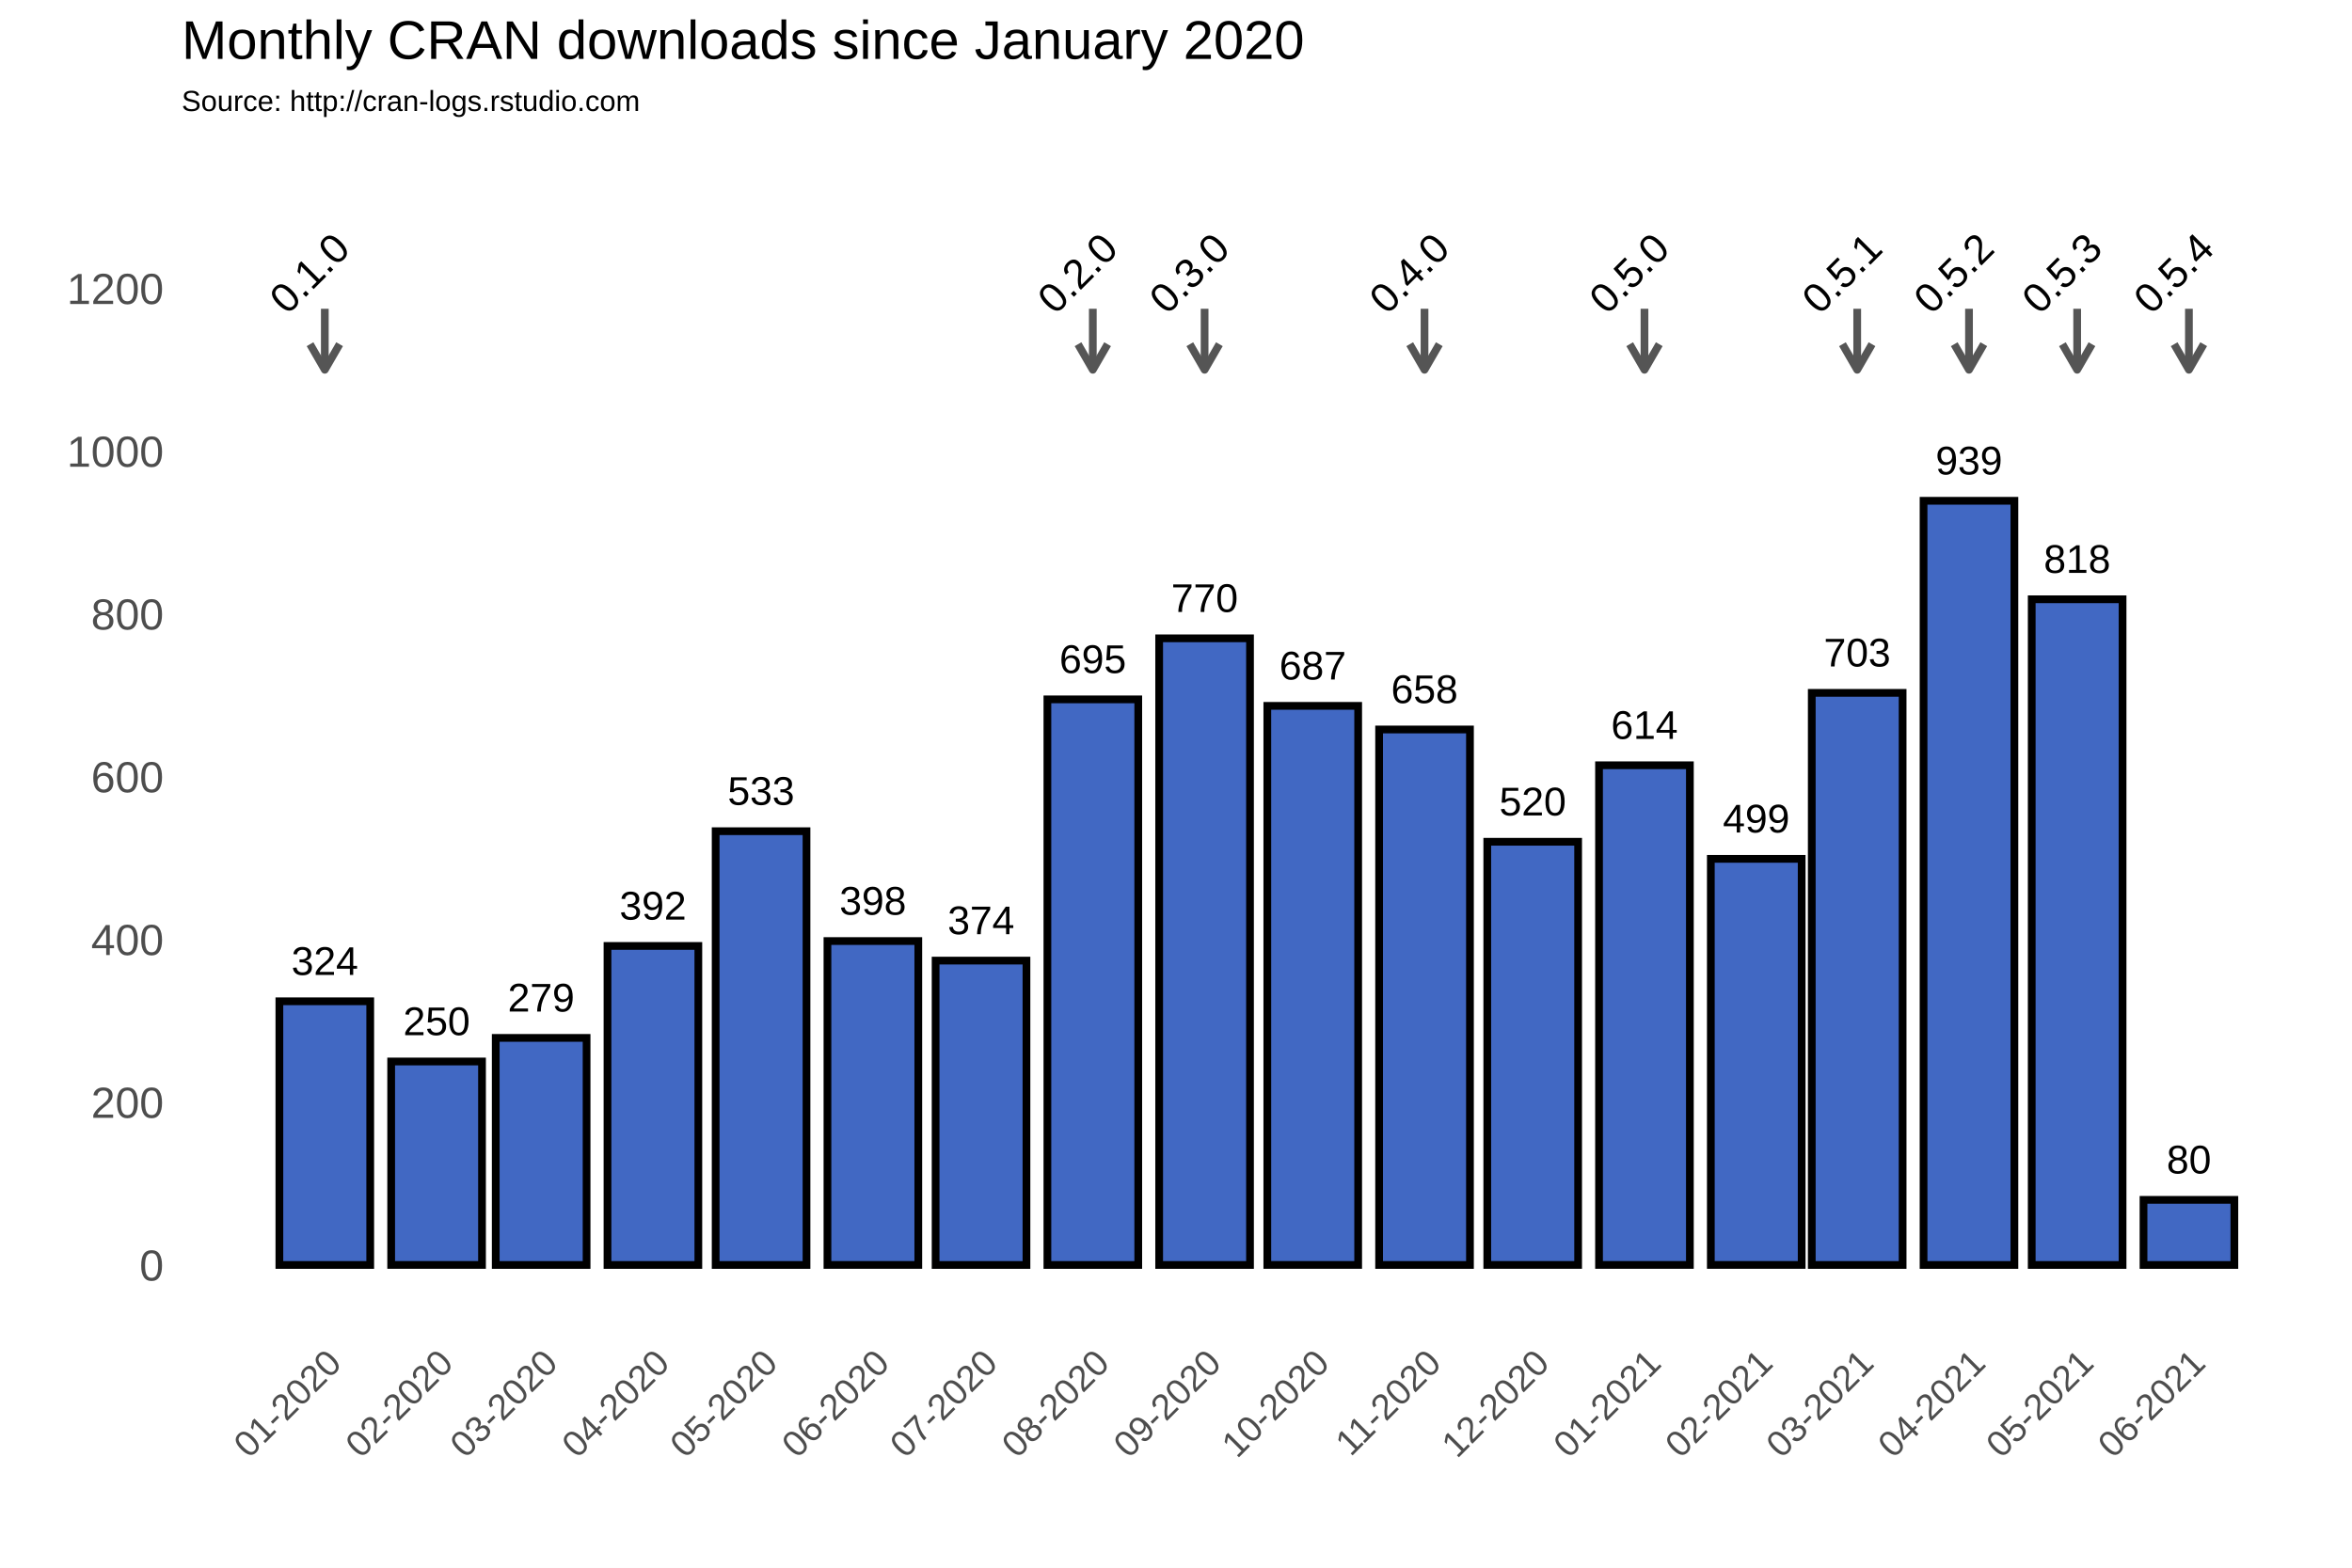
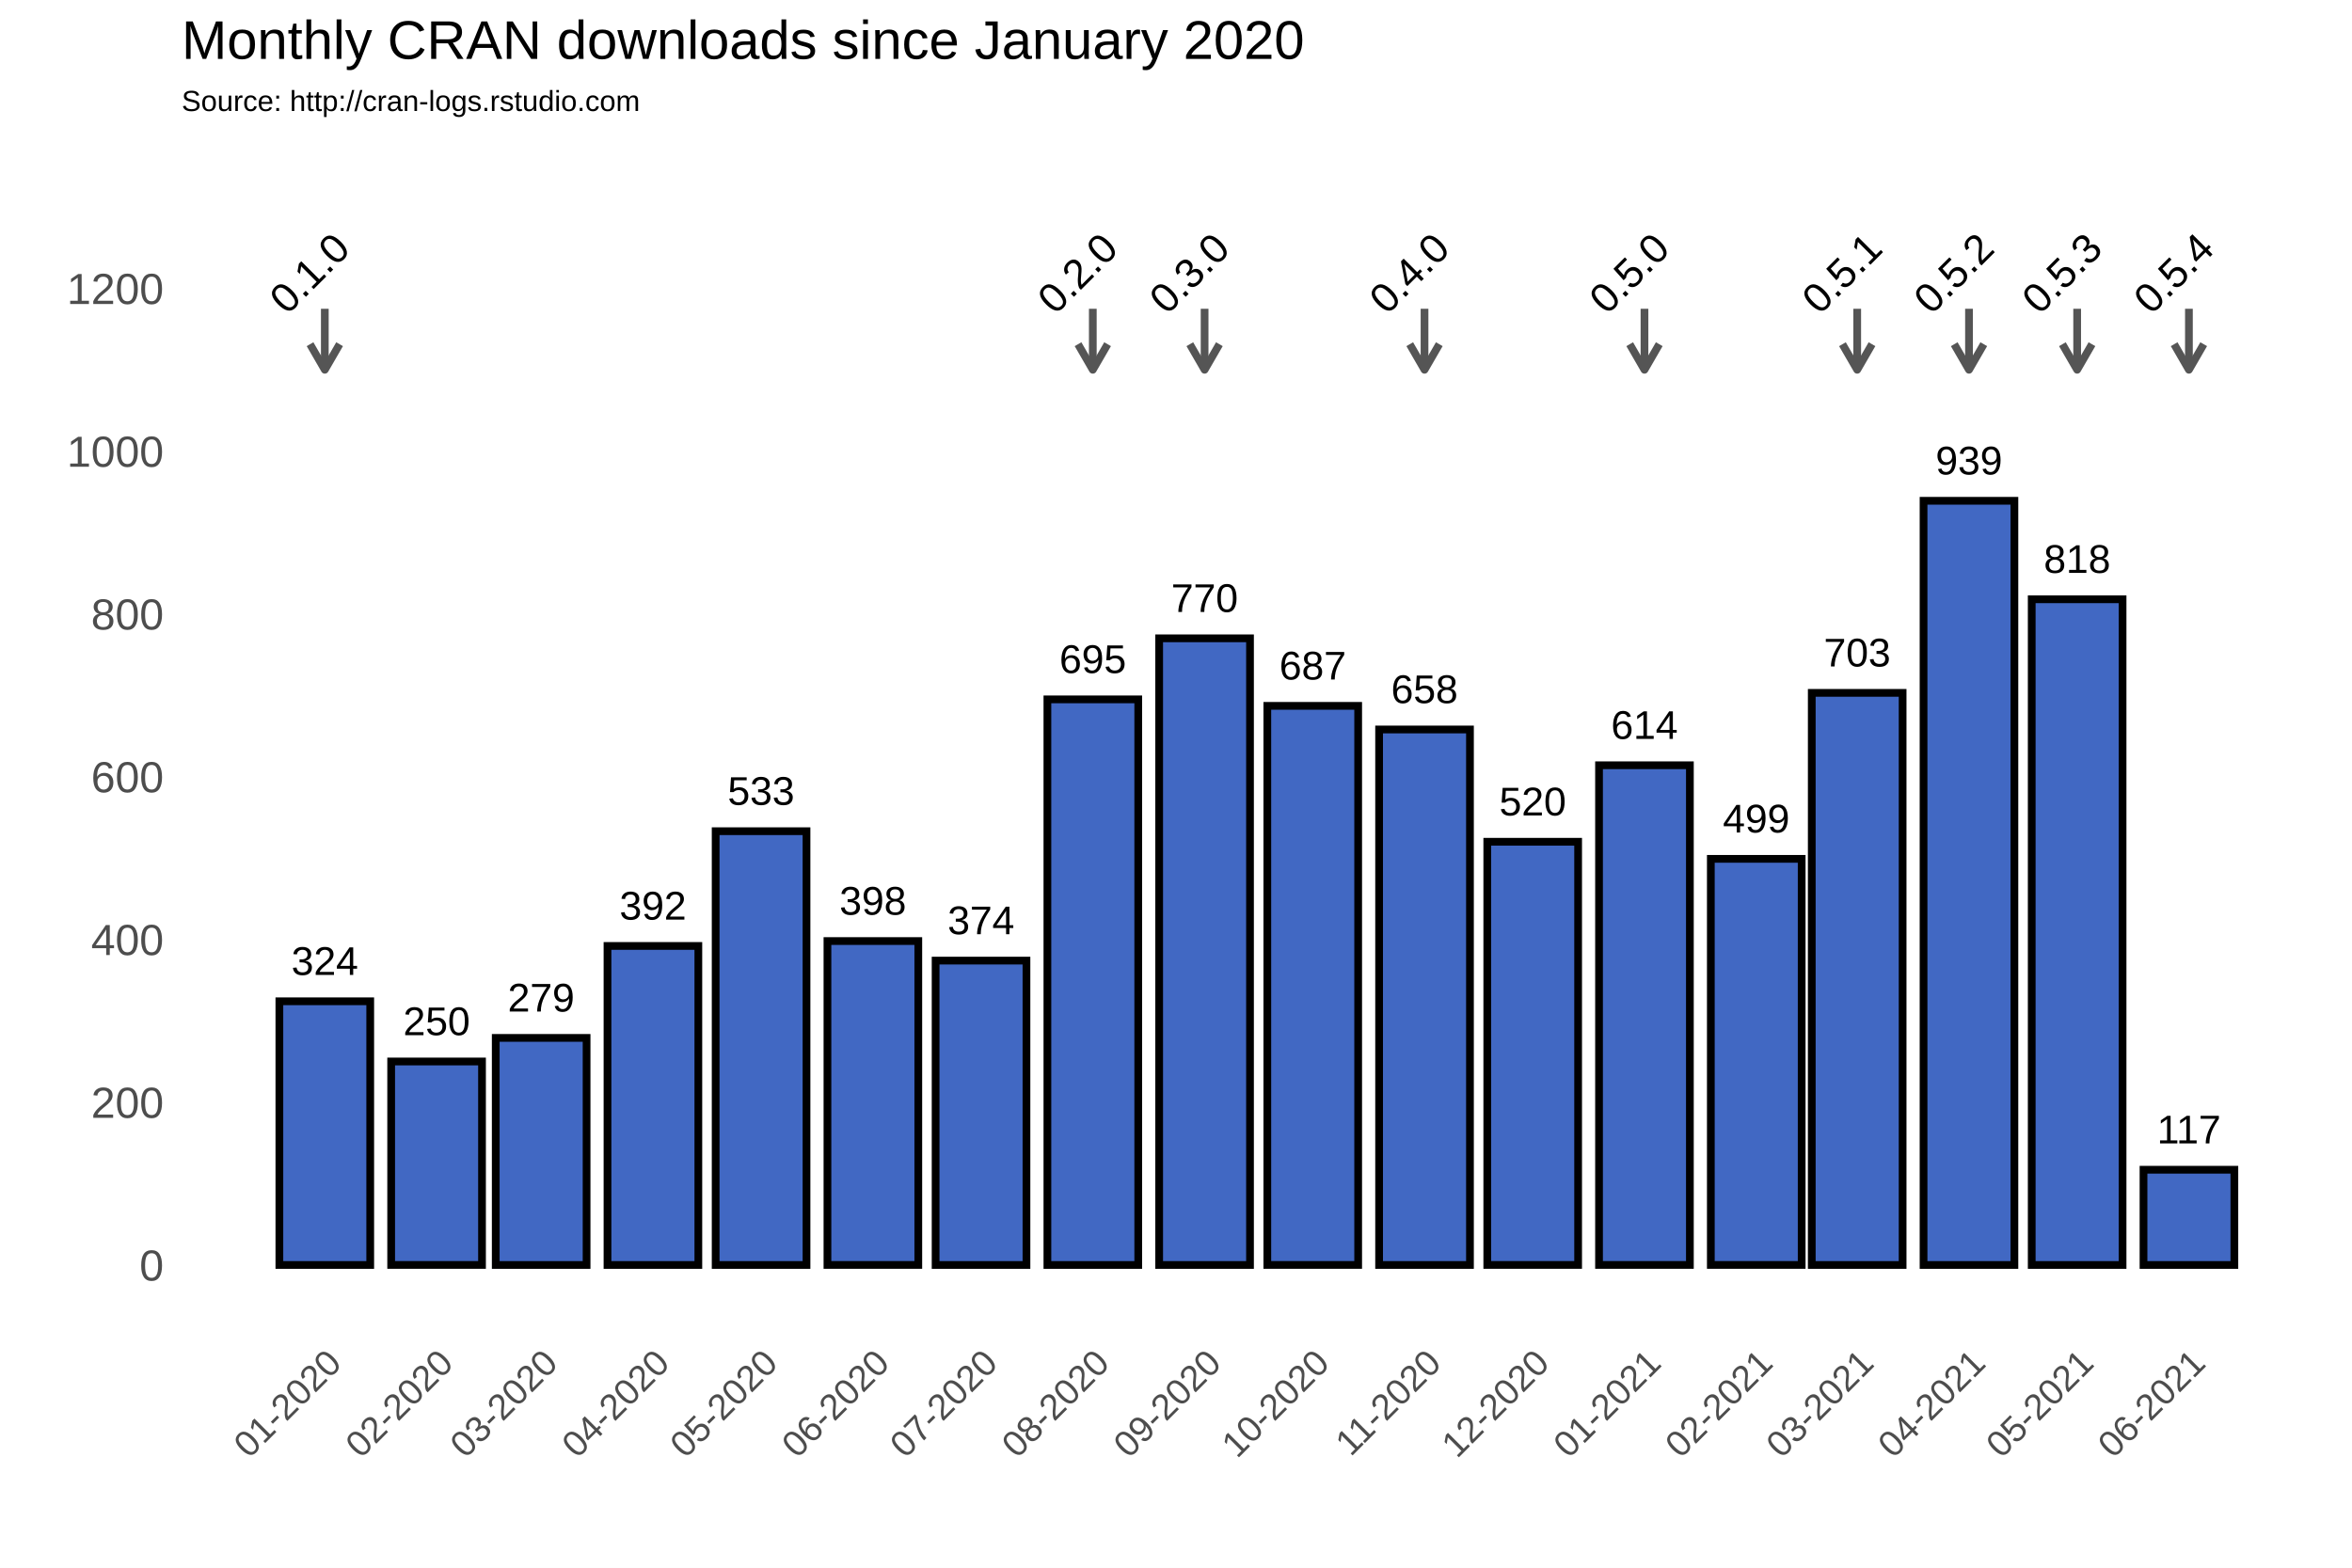
<svg xmlns="http://www.w3.org/2000/svg" class="svglite" width="648.00pt" height="432.00pt" viewBox="0 0 648.00 432.00">
  <defs>
    <style type="text/css">
    .svglite line, .svglite polyline, .svglite polygon, .svglite path, .svglite rect, .svglite circle {
      fill: none;
      stroke: #000000;
      stroke-linecap: round;
      stroke-linejoin: round;
      stroke-miterlimit: 10.00;
    }
  </style>
  </defs>
  <rect width="100%" height="100%" style="stroke: none; fill: #FFFFFF;" />
  <defs>
    <clipPath id="cpMC4wMHw2NDguMDB8MC4wMHw0MzIuMDA=">
      <rect x="0.00" y="0.00" width="648.00" height="432.00" />
    </clipPath>
  </defs>
  <g clip-path="url(#cpMC4wMHw2NDguMDB8MC4wMHw0MzIuMDA=)">
    <rect x="0.00" y="0.00" width="648.00" height="432.00" style="stroke-width: 1.07; stroke: #FFFFFF; fill: #FFFFFF;" />
  </g>
  <defs>
    <clipPath id="cpNTAuMDR8NjQyLjUyfDM3Ljc2fDM2My4zOA==">
      <rect x="50.04" y="37.76" width="592.48" height="325.62" />
    </clipPath>
  </defs>
  <g clip-path="url(#cpNTAuMDR8NjQyLjUyfDM3Ljc2fDM2My4zOA==)">
    <rect x="50.04" y="37.76" width="592.48" height="325.62" style="stroke-width: 1.07; stroke: none;" />
    <polyline points="50.04,326.15 642.52,326.15 " style="stroke-width: 0.53; stroke: #FFFFFF; stroke-linecap: butt;" />
    <polyline points="50.04,281.30 642.52,281.30 " style="stroke-width: 0.53; stroke: #FFFFFF; stroke-linecap: butt;" />
    <polyline points="50.04,236.45 642.52,236.45 " style="stroke-width: 0.53; stroke: #FFFFFF; stroke-linecap: butt;" />
    <polyline points="50.04,191.60 642.52,191.60 " style="stroke-width: 0.53; stroke: #FFFFFF; stroke-linecap: butt;" />
    <polyline points="50.04,146.75 642.52,146.75 " style="stroke-width: 0.53; stroke: #FFFFFF; stroke-linecap: butt;" />
    <polyline points="50.04,101.90 642.52,101.90 " style="stroke-width: 0.53; stroke: #FFFFFF; stroke-linecap: butt;" />
    <polyline points="50.04,57.04 642.52,57.04 " style="stroke-width: 0.53; stroke: #FFFFFF; stroke-linecap: butt;" />
    <polyline points="58.70,363.38 58.70,37.76 " style="stroke-width: 0.53; stroke: #FFFFFF; stroke-linecap: butt;" />
    <polyline points="74.09,363.38 74.09,37.76 " style="stroke-width: 0.53; stroke: #FFFFFF; stroke-linecap: butt;" />
    <polyline points="104.89,363.38 104.89,37.76 " style="stroke-width: 0.53; stroke: #FFFFFF; stroke-linecap: butt;" />
    <polyline points="134.69,363.38 134.69,37.76 " style="stroke-width: 0.53; stroke: #FFFFFF; stroke-linecap: butt;" />
    <polyline points="164.49,363.38 164.49,37.76 " style="stroke-width: 0.53; stroke: #FFFFFF; stroke-linecap: butt;" />
    <polyline points="194.79,363.38 194.79,37.76 " style="stroke-width: 0.53; stroke: #FFFFFF; stroke-linecap: butt;" />
    <polyline points="225.09,363.38 225.09,37.76 " style="stroke-width: 0.53; stroke: #FFFFFF; stroke-linecap: butt;" />
    <polyline points="255.39,363.38 255.39,37.76 " style="stroke-width: 0.53; stroke: #FFFFFF; stroke-linecap: butt;" />
    <polyline points="285.69,363.38 285.69,37.76 " style="stroke-width: 0.53; stroke: #FFFFFF; stroke-linecap: butt;" />
    <polyline points="316.48,363.38 316.48,37.76 " style="stroke-width: 0.53; stroke: #FFFFFF; stroke-linecap: butt;" />
    <polyline points="346.78,363.38 346.78,37.76 " style="stroke-width: 0.53; stroke: #FFFFFF; stroke-linecap: butt;" />
    <polyline points="377.08,363.38 377.08,37.76 " style="stroke-width: 0.53; stroke: #FFFFFF; stroke-linecap: butt;" />
    <polyline points="407.38,363.38 407.38,37.76 " style="stroke-width: 0.53; stroke: #FFFFFF; stroke-linecap: butt;" />
    <polyline points="437.67,363.38 437.67,37.76 " style="stroke-width: 0.53; stroke: #FFFFFF; stroke-linecap: butt;" />
    <polyline points="468.47,363.38 468.47,37.76 " style="stroke-width: 0.53; stroke: #FFFFFF; stroke-linecap: butt;" />
    <polyline points="497.77,363.38 497.77,37.76 " style="stroke-width: 0.53; stroke: #FFFFFF; stroke-linecap: butt;" />
    <polyline points="527.08,363.38 527.08,37.76 " style="stroke-width: 0.53; stroke: #FFFFFF; stroke-linecap: butt;" />
    <polyline points="557.38,363.38 557.38,37.76 " style="stroke-width: 0.53; stroke: #FFFFFF; stroke-linecap: butt;" />
    <polyline points="587.68,363.38 587.68,37.76 " style="stroke-width: 0.53; stroke: #FFFFFF; stroke-linecap: butt;" />
    <polyline points="618.47,363.38 618.47,37.76 " style="stroke-width: 0.53; stroke: #FFFFFF; stroke-linecap: butt;" />
    <polyline points="633.87,363.38 633.87,37.76 " style="stroke-width: 0.53; stroke: #FFFFFF; stroke-linecap: butt;" />
    <polyline points="50.04,348.58 642.52,348.58 " style="stroke-width: 1.07; stroke: #FFFFFF; stroke-linecap: butt;" />
    <polyline points="50.04,303.73 642.52,303.73 " style="stroke-width: 1.07; stroke: #FFFFFF; stroke-linecap: butt;" />
    <polyline points="50.04,258.88 642.52,258.88 " style="stroke-width: 1.07; stroke: #FFFFFF; stroke-linecap: butt;" />
    <polyline points="50.04,214.02 642.52,214.02 " style="stroke-width: 1.07; stroke: #FFFFFF; stroke-linecap: butt;" />
    <polyline points="50.04,169.17 642.52,169.17 " style="stroke-width: 1.07; stroke: #FFFFFF; stroke-linecap: butt;" />
    <polyline points="50.04,124.32 642.52,124.32 " style="stroke-width: 1.07; stroke: #FFFFFF; stroke-linecap: butt;" />
    <polyline points="50.04,79.47 642.52,79.47 " style="stroke-width: 1.07; stroke: #FFFFFF; stroke-linecap: butt;" />
    <polyline points="89.49,363.38 89.49,37.76 " style="stroke-width: 1.07; stroke: #FFFFFF; stroke-linecap: butt;" />
    <polyline points="120.29,363.38 120.29,37.76 " style="stroke-width: 1.07; stroke: #FFFFFF; stroke-linecap: butt;" />
    <polyline points="149.09,363.38 149.09,37.76 " style="stroke-width: 1.07; stroke: #FFFFFF; stroke-linecap: butt;" />
    <polyline points="179.89,363.38 179.89,37.76 " style="stroke-width: 1.07; stroke: #FFFFFF; stroke-linecap: butt;" />
    <polyline points="209.69,363.38 209.69,37.76 " style="stroke-width: 1.07; stroke: #FFFFFF; stroke-linecap: butt;" />
    <polyline points="240.49,363.38 240.49,37.76 " style="stroke-width: 1.07; stroke: #FFFFFF; stroke-linecap: butt;" />
    <polyline points="270.29,363.38 270.29,37.76 " style="stroke-width: 1.07; stroke: #FFFFFF; stroke-linecap: butt;" />
    <polyline points="301.08,363.38 301.08,37.76 " style="stroke-width: 1.07; stroke: #FFFFFF; stroke-linecap: butt;" />
    <polyline points="331.88,363.38 331.88,37.76 " style="stroke-width: 1.07; stroke: #FFFFFF; stroke-linecap: butt;" />
    <polyline points="361.68,363.38 361.68,37.76 " style="stroke-width: 1.07; stroke: #FFFFFF; stroke-linecap: butt;" />
    <polyline points="392.47,363.38 392.47,37.76 " style="stroke-width: 1.07; stroke: #FFFFFF; stroke-linecap: butt;" />
    <polyline points="422.28,363.38 422.28,37.76 " style="stroke-width: 1.07; stroke: #FFFFFF; stroke-linecap: butt;" />
    <polyline points="453.07,363.38 453.07,37.76 " style="stroke-width: 1.07; stroke: #FFFFFF; stroke-linecap: butt;" />
    <polyline points="483.87,363.38 483.87,37.76 " style="stroke-width: 1.07; stroke: #FFFFFF; stroke-linecap: butt;" />
    <polyline points="511.68,363.38 511.68,37.76 " style="stroke-width: 1.07; stroke: #FFFFFF; stroke-linecap: butt;" />
    <polyline points="542.48,363.38 542.48,37.76 " style="stroke-width: 1.07; stroke: #FFFFFF; stroke-linecap: butt;" />
    <polyline points="572.28,363.38 572.28,37.76 " style="stroke-width: 1.07; stroke: #FFFFFF; stroke-linecap: butt;" />
    <polyline points="603.07,363.38 603.07,37.76 " style="stroke-width: 1.07; stroke: #FFFFFF; stroke-linecap: butt;" />
    <rect x="76.97" y="275.92" width="25.03" height="72.66" style="stroke-width: 2.13; stroke-linecap: square; stroke-linejoin: miter; fill: #4168C3;" />
    <rect x="107.77" y="292.51" width="25.03" height="56.06" style="stroke-width: 2.13; stroke-linecap: square; stroke-linejoin: miter; fill: #4168C3;" />
    <rect x="136.58" y="286.01" width="25.03" height="62.57" style="stroke-width: 2.13; stroke-linecap: square; stroke-linejoin: miter; fill: #4168C3;" />
    <rect x="167.37" y="260.67" width="25.03" height="87.91" style="stroke-width: 2.13; stroke-linecap: square; stroke-linejoin: miter; fill: #4168C3;" />
    <rect x="197.17" y="229.05" width="25.03" height="119.53" style="stroke-width: 2.13; stroke-linecap: square; stroke-linejoin: miter; fill: #4168C3;" />
    <rect x="227.97" y="259.32" width="25.03" height="89.25" style="stroke-width: 2.13; stroke-linecap: square; stroke-linejoin: miter; fill: #4168C3;" />
    <rect x="257.77" y="264.71" width="25.03" height="83.87" style="stroke-width: 2.13; stroke-linecap: square; stroke-linejoin: miter; fill: #4168C3;" />
    <rect x="288.57" y="192.72" width="25.03" height="155.86" style="stroke-width: 2.13; stroke-linecap: square; stroke-linejoin: miter; fill: #4168C3;" />
    <rect x="319.36" y="175.90" width="25.03" height="172.68" style="stroke-width: 2.13; stroke-linecap: square; stroke-linejoin: miter; fill: #4168C3;" />
    <rect x="349.16" y="194.51" width="25.03" height="154.06" style="stroke-width: 2.13; stroke-linecap: square; stroke-linejoin: miter; fill: #4168C3;" />
    <rect x="379.96" y="201.02" width="25.03" height="147.56" style="stroke-width: 2.13; stroke-linecap: square; stroke-linejoin: miter; fill: #4168C3;" />
    <rect x="409.76" y="231.96" width="25.03" height="116.61" style="stroke-width: 2.13; stroke-linecap: square; stroke-linejoin: miter; fill: #4168C3;" />
    <rect x="440.55" y="210.88" width="25.03" height="137.69" style="stroke-width: 2.13; stroke-linecap: square; stroke-linejoin: miter; fill: #4168C3;" />
    <rect x="471.35" y="236.67" width="25.03" height="111.90" style="stroke-width: 2.13; stroke-linecap: square; stroke-linejoin: miter; fill: #4168C3;" />
    <rect x="499.16" y="190.93" width="25.03" height="157.65" style="stroke-width: 2.13; stroke-linecap: square; stroke-linejoin: miter; fill: #4168C3;" />
    <rect x="529.96" y="138.00" width="25.03" height="210.58" style="stroke-width: 2.13; stroke-linecap: square; stroke-linejoin: miter; fill: #4168C3;" />
    <rect x="559.76" y="165.14" width="25.03" height="183.44" style="stroke-width: 2.13; stroke-linecap: square; stroke-linejoin: miter; fill: #4168C3;" />
-     <rect x="590.56" y="330.64" width="25.03" height="17.94" style="stroke-width: 2.13; stroke-linecap: square; stroke-linejoin: miter; fill: #4168C3;" />
+     <rect x="590.56" y="322.34" width="25.03" height="26.24" style="stroke-width: 2.13; stroke-linecap: square; stroke-linejoin: miter; fill: #4168C3;" />
    <text x="89.49" y="268.66" text-anchor="middle" style="font-size: 11.04px; font-family: Arial;" textLength="18.40px" lengthAdjust="spacingAndGlyphs">324</text>
    <text x="120.29" y="285.25" text-anchor="middle" style="font-size: 11.04px; font-family: Arial;" textLength="18.40px" lengthAdjust="spacingAndGlyphs">250</text>
    <text x="149.09" y="278.75" text-anchor="middle" style="font-size: 11.04px; font-family: Arial;" textLength="18.40px" lengthAdjust="spacingAndGlyphs">279</text>
    <text x="179.89" y="253.41" text-anchor="middle" style="font-size: 11.04px; font-family: Arial;" textLength="18.40px" lengthAdjust="spacingAndGlyphs">392</text>
    <text x="209.69" y="221.79" text-anchor="middle" style="font-size: 11.04px; font-family: Arial;" textLength="18.40px" lengthAdjust="spacingAndGlyphs">533</text>
    <text x="240.49" y="252.06" text-anchor="middle" style="font-size: 11.04px; font-family: Arial;" textLength="18.40px" lengthAdjust="spacingAndGlyphs">398</text>
    <text x="270.29" y="257.44" text-anchor="middle" style="font-size: 11.04px; font-family: Arial;" textLength="18.40px" lengthAdjust="spacingAndGlyphs">374</text>
    <text x="301.08" y="185.46" text-anchor="middle" style="font-size: 11.04px; font-family: Arial;" textLength="18.40px" lengthAdjust="spacingAndGlyphs">695</text>
    <text x="331.88" y="168.64" text-anchor="middle" style="font-size: 11.04px; font-family: Arial;" textLength="18.40px" lengthAdjust="spacingAndGlyphs">770</text>
    <text x="361.68" y="187.25" text-anchor="middle" style="font-size: 11.04px; font-family: Arial;" textLength="18.40px" lengthAdjust="spacingAndGlyphs">687</text>
    <text x="392.47" y="193.75" text-anchor="middle" style="font-size: 11.04px; font-family: Arial;" textLength="18.40px" lengthAdjust="spacingAndGlyphs">658</text>
    <text x="422.28" y="224.70" text-anchor="middle" style="font-size: 11.04px; font-family: Arial;" textLength="18.40px" lengthAdjust="spacingAndGlyphs">520</text>
    <text x="453.07" y="203.62" text-anchor="middle" style="font-size: 11.04px; font-family: Arial;" textLength="18.40px" lengthAdjust="spacingAndGlyphs">614</text>
    <text x="483.87" y="229.41" text-anchor="middle" style="font-size: 11.04px; font-family: Arial;" textLength="18.40px" lengthAdjust="spacingAndGlyphs">499</text>
    <text x="511.68" y="183.66" text-anchor="middle" style="font-size: 11.04px; font-family: Arial;" textLength="18.40px" lengthAdjust="spacingAndGlyphs">703</text>
    <text x="542.48" y="130.74" text-anchor="middle" style="font-size: 11.04px; font-family: Arial;" textLength="18.40px" lengthAdjust="spacingAndGlyphs">939</text>
    <text x="572.28" y="157.87" text-anchor="middle" style="font-size: 11.04px; font-family: Arial;" textLength="18.40px" lengthAdjust="spacingAndGlyphs">818</text>
-     <text x="603.07" y="323.37" text-anchor="middle" style="font-size: 11.04px; font-family: Arial;" textLength="12.27px" lengthAdjust="spacingAndGlyphs">80</text>
+     <text x="603.07" y="315.08" text-anchor="middle" style="font-size: 11.04px; font-family: Arial;" textLength="17.58px" lengthAdjust="spacingAndGlyphs">117</text>
    <line x1="89.49" y1="85.08" x2="89.49" y2="101.90" style="stroke-width: 2.13; stroke: #555555; stroke-linecap: butt;" />
    <polyline points="85.42,94.85 89.49,101.90 93.56,94.85 " style="stroke-width: 2.13; stroke: #555555; stroke-linecap: butt;" />
    <line x1="301.08" y1="85.08" x2="301.08" y2="101.90" style="stroke-width: 2.13; stroke: #555555; stroke-linecap: butt;" />
    <polyline points="297.01,94.85 301.08,101.90 305.15,94.85 " style="stroke-width: 2.13; stroke: #555555; stroke-linecap: butt;" />
    <line x1="331.88" y1="85.08" x2="331.88" y2="101.90" style="stroke-width: 2.13; stroke: #555555; stroke-linecap: butt;" />
    <polyline points="327.81,94.85 331.88,101.90 335.95,94.85 " style="stroke-width: 2.13; stroke: #555555; stroke-linecap: butt;" />
    <line x1="392.47" y1="85.08" x2="392.47" y2="101.90" style="stroke-width: 2.13; stroke: #555555; stroke-linecap: butt;" />
    <polyline points="388.40,94.85 392.47,101.90 396.54,94.85 " style="stroke-width: 2.13; stroke: #555555; stroke-linecap: butt;" />
    <line x1="453.07" y1="85.08" x2="453.07" y2="101.90" style="stroke-width: 2.13; stroke: #555555; stroke-linecap: butt;" />
    <polyline points="449.00,94.85 453.07,101.90 457.14,94.85 " style="stroke-width: 2.13; stroke: #555555; stroke-linecap: butt;" />
    <line x1="511.68" y1="85.08" x2="511.68" y2="101.90" style="stroke-width: 2.13; stroke: #555555; stroke-linecap: butt;" />
    <polyline points="507.61,94.85 511.68,101.90 515.75,94.85 " style="stroke-width: 2.13; stroke: #555555; stroke-linecap: butt;" />
    <line x1="542.48" y1="85.08" x2="542.48" y2="101.90" style="stroke-width: 2.13; stroke: #555555; stroke-linecap: butt;" />
    <polyline points="538.41,94.85 542.48,101.90 546.55,94.85 " style="stroke-width: 2.13; stroke: #555555; stroke-linecap: butt;" />
    <line x1="572.28" y1="85.08" x2="572.28" y2="101.90" style="stroke-width: 2.13; stroke: #555555; stroke-linecap: butt;" />
    <polyline points="568.21,94.85 572.28,101.90 576.35,94.85 " style="stroke-width: 2.13; stroke: #555555; stroke-linecap: butt;" />
    <line x1="603.07" y1="85.08" x2="603.07" y2="101.90" style="stroke-width: 2.13; stroke: #555555; stroke-linecap: butt;" />
    <polyline points="599.00,94.85 603.07,101.90 607.14,94.85 " style="stroke-width: 2.13; stroke: #555555; stroke-linecap: butt;" />
    <text transform="translate(88.05,78.03) rotate(-45)" text-anchor="middle" style="font-size: 11.38px; font-family: Arial;" textLength="25.31px" lengthAdjust="spacingAndGlyphs">0.1.0</text>
    <text transform="translate(299.64,78.03) rotate(-45)" text-anchor="middle" style="font-size: 11.38px; font-family: Arial;" textLength="25.31px" lengthAdjust="spacingAndGlyphs">0.2.0</text>
    <text transform="translate(330.44,78.03) rotate(-45)" text-anchor="middle" style="font-size: 11.38px; font-family: Arial;" textLength="25.31px" lengthAdjust="spacingAndGlyphs">0.3.0</text>
    <text transform="translate(391.04,78.03) rotate(-45)" text-anchor="middle" style="font-size: 11.38px; font-family: Arial;" textLength="25.31px" lengthAdjust="spacingAndGlyphs">0.4.0</text>
    <text transform="translate(451.63,78.03) rotate(-45)" text-anchor="middle" style="font-size: 11.38px; font-family: Arial;" textLength="25.31px" lengthAdjust="spacingAndGlyphs">0.5.0</text>
    <text transform="translate(510.24,78.03) rotate(-45)" text-anchor="middle" style="font-size: 11.38px; font-family: Arial;" textLength="25.31px" lengthAdjust="spacingAndGlyphs">0.5.1</text>
    <text transform="translate(541.04,78.03) rotate(-45)" text-anchor="middle" style="font-size: 11.38px; font-family: Arial;" textLength="25.31px" lengthAdjust="spacingAndGlyphs">0.5.2</text>
    <text transform="translate(570.84,78.03) rotate(-45)" text-anchor="middle" style="font-size: 11.38px; font-family: Arial;" textLength="25.31px" lengthAdjust="spacingAndGlyphs">0.5.3</text>
    <text transform="translate(601.63,78.03) rotate(-45)" text-anchor="middle" style="font-size: 11.38px; font-family: Arial;" textLength="25.31px" lengthAdjust="spacingAndGlyphs">0.5.4</text>
  </g>
  <g clip-path="url(#cpMC4wMHw2NDguMDB8MC4wMHw0MzIuMDA=)">
    <text x="45.11" y="352.88" text-anchor="end" style="font-size: 12.00px; fill: #4D4D4D; font-family: Arial;" textLength="6.67px" lengthAdjust="spacingAndGlyphs">0</text>
    <text x="45.11" y="308.03" text-anchor="end" style="font-size: 12.00px; fill: #4D4D4D; font-family: Arial;" textLength="20.02px" lengthAdjust="spacingAndGlyphs">200</text>
    <text x="45.11" y="263.17" text-anchor="end" style="font-size: 12.00px; fill: #4D4D4D; font-family: Arial;" textLength="20.02px" lengthAdjust="spacingAndGlyphs">400</text>
    <text x="45.11" y="218.32" text-anchor="end" style="font-size: 12.00px; fill: #4D4D4D; font-family: Arial;" textLength="20.02px" lengthAdjust="spacingAndGlyphs">600</text>
    <text x="45.11" y="173.47" text-anchor="end" style="font-size: 12.00px; fill: #4D4D4D; font-family: Arial;" textLength="20.02px" lengthAdjust="spacingAndGlyphs">800</text>
    <text x="45.11" y="128.62" text-anchor="end" style="font-size: 12.00px; fill: #4D4D4D; font-family: Arial;" textLength="26.70px" lengthAdjust="spacingAndGlyphs">1000</text>
    <text x="45.11" y="83.77" text-anchor="end" style="font-size: 12.00px; fill: #4D4D4D; font-family: Arial;" textLength="26.70px" lengthAdjust="spacingAndGlyphs">1200</text>
    <text transform="translate(94.56,376.17) rotate(-45)" text-anchor="end" style="font-size: 10.00px; fill: #4D4D4D; font-family: Arial;" textLength="36.73px" lengthAdjust="spacingAndGlyphs">01-2020</text>
    <text transform="translate(125.35,376.17) rotate(-45)" text-anchor="end" style="font-size: 10.00px; fill: #4D4D4D; font-family: Arial;" textLength="36.73px" lengthAdjust="spacingAndGlyphs">02-2020</text>
    <text transform="translate(154.16,376.17) rotate(-45)" text-anchor="end" style="font-size: 10.00px; fill: #4D4D4D; font-family: Arial;" textLength="36.73px" lengthAdjust="spacingAndGlyphs">03-2020</text>
    <text transform="translate(184.96,376.17) rotate(-45)" text-anchor="end" style="font-size: 10.00px; fill: #4D4D4D; font-family: Arial;" textLength="36.73px" lengthAdjust="spacingAndGlyphs">04-2020</text>
    <text transform="translate(214.76,376.17) rotate(-45)" text-anchor="end" style="font-size: 10.00px; fill: #4D4D4D; font-family: Arial;" textLength="36.73px" lengthAdjust="spacingAndGlyphs">05-2020</text>
    <text transform="translate(245.55,376.17) rotate(-45)" text-anchor="end" style="font-size: 10.00px; fill: #4D4D4D; font-family: Arial;" textLength="36.73px" lengthAdjust="spacingAndGlyphs">06-2020</text>
    <text transform="translate(275.35,376.17) rotate(-45)" text-anchor="end" style="font-size: 10.00px; fill: #4D4D4D; font-family: Arial;" textLength="36.73px" lengthAdjust="spacingAndGlyphs">07-2020</text>
    <text transform="translate(306.15,376.17) rotate(-45)" text-anchor="end" style="font-size: 10.00px; fill: #4D4D4D; font-family: Arial;" textLength="36.73px" lengthAdjust="spacingAndGlyphs">08-2020</text>
    <text transform="translate(336.94,376.17) rotate(-45)" text-anchor="end" style="font-size: 10.00px; fill: #4D4D4D; font-family: Arial;" textLength="36.73px" lengthAdjust="spacingAndGlyphs">09-2020</text>
    <text transform="translate(366.75,376.17) rotate(-45)" text-anchor="end" style="font-size: 10.00px; fill: #4D4D4D; font-family: Arial;" textLength="36.73px" lengthAdjust="spacingAndGlyphs">10-2020</text>
    <text transform="translate(397.54,376.17) rotate(-45)" text-anchor="end" style="font-size: 10.00px; fill: #4D4D4D; font-family: Arial;" textLength="35.99px" lengthAdjust="spacingAndGlyphs">11-2020</text>
    <text transform="translate(427.34,376.17) rotate(-45)" text-anchor="end" style="font-size: 10.00px; fill: #4D4D4D; font-family: Arial;" textLength="36.73px" lengthAdjust="spacingAndGlyphs">12-2020</text>
    <text transform="translate(458.14,376.17) rotate(-45)" text-anchor="end" style="font-size: 10.00px; fill: #4D4D4D; font-family: Arial;" textLength="36.73px" lengthAdjust="spacingAndGlyphs">01-2021</text>
    <text transform="translate(488.93,376.17) rotate(-45)" text-anchor="end" style="font-size: 10.00px; fill: #4D4D4D; font-family: Arial;" textLength="36.73px" lengthAdjust="spacingAndGlyphs">02-2021</text>
    <text transform="translate(516.75,376.17) rotate(-45)" text-anchor="end" style="font-size: 10.00px; fill: #4D4D4D; font-family: Arial;" textLength="36.73px" lengthAdjust="spacingAndGlyphs">03-2021</text>
    <text transform="translate(547.54,376.17) rotate(-45)" text-anchor="end" style="font-size: 10.00px; fill: #4D4D4D; font-family: Arial;" textLength="36.73px" lengthAdjust="spacingAndGlyphs">04-2021</text>
    <text transform="translate(577.34,376.17) rotate(-45)" text-anchor="end" style="font-size: 10.00px; fill: #4D4D4D; font-family: Arial;" textLength="36.73px" lengthAdjust="spacingAndGlyphs">05-2021</text>
    <text transform="translate(608.14,376.17) rotate(-45)" text-anchor="end" style="font-size: 10.00px; fill: #4D4D4D; font-family: Arial;" textLength="36.73px" lengthAdjust="spacingAndGlyphs">06-2021</text>
    <text x="50.04" y="30.59" style="font-size: 8.00px; font-family: Arial;" textLength="126.32px" lengthAdjust="spacingAndGlyphs">Source: http://cran-logs.rstudio.com</text>
    <text x="50.04" y="16.22" style="font-size: 15.00px; font-family: Arial;" textLength="309.25px" lengthAdjust="spacingAndGlyphs">Monthly CRAN downloads since January 2020</text>
  </g>
</svg>
